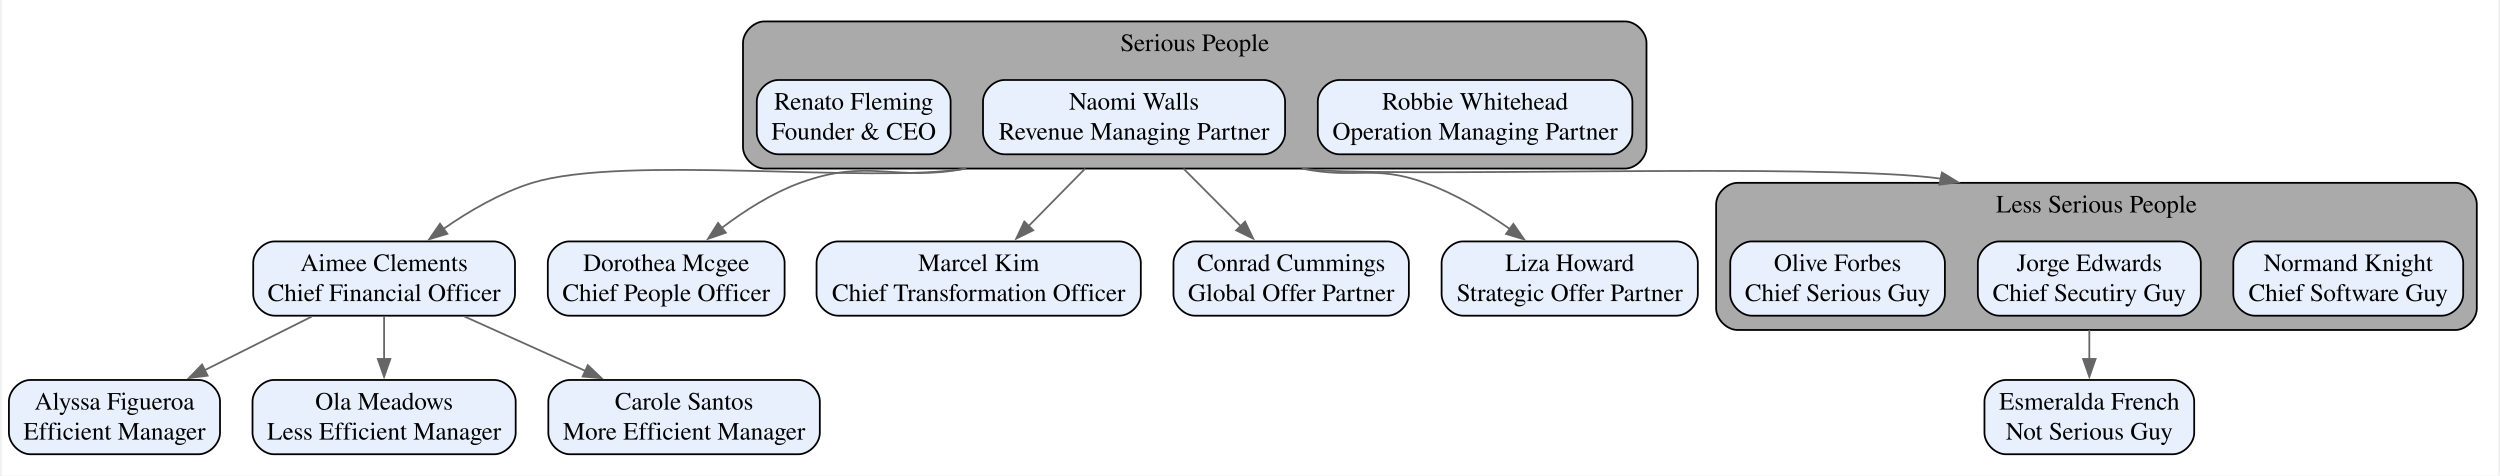
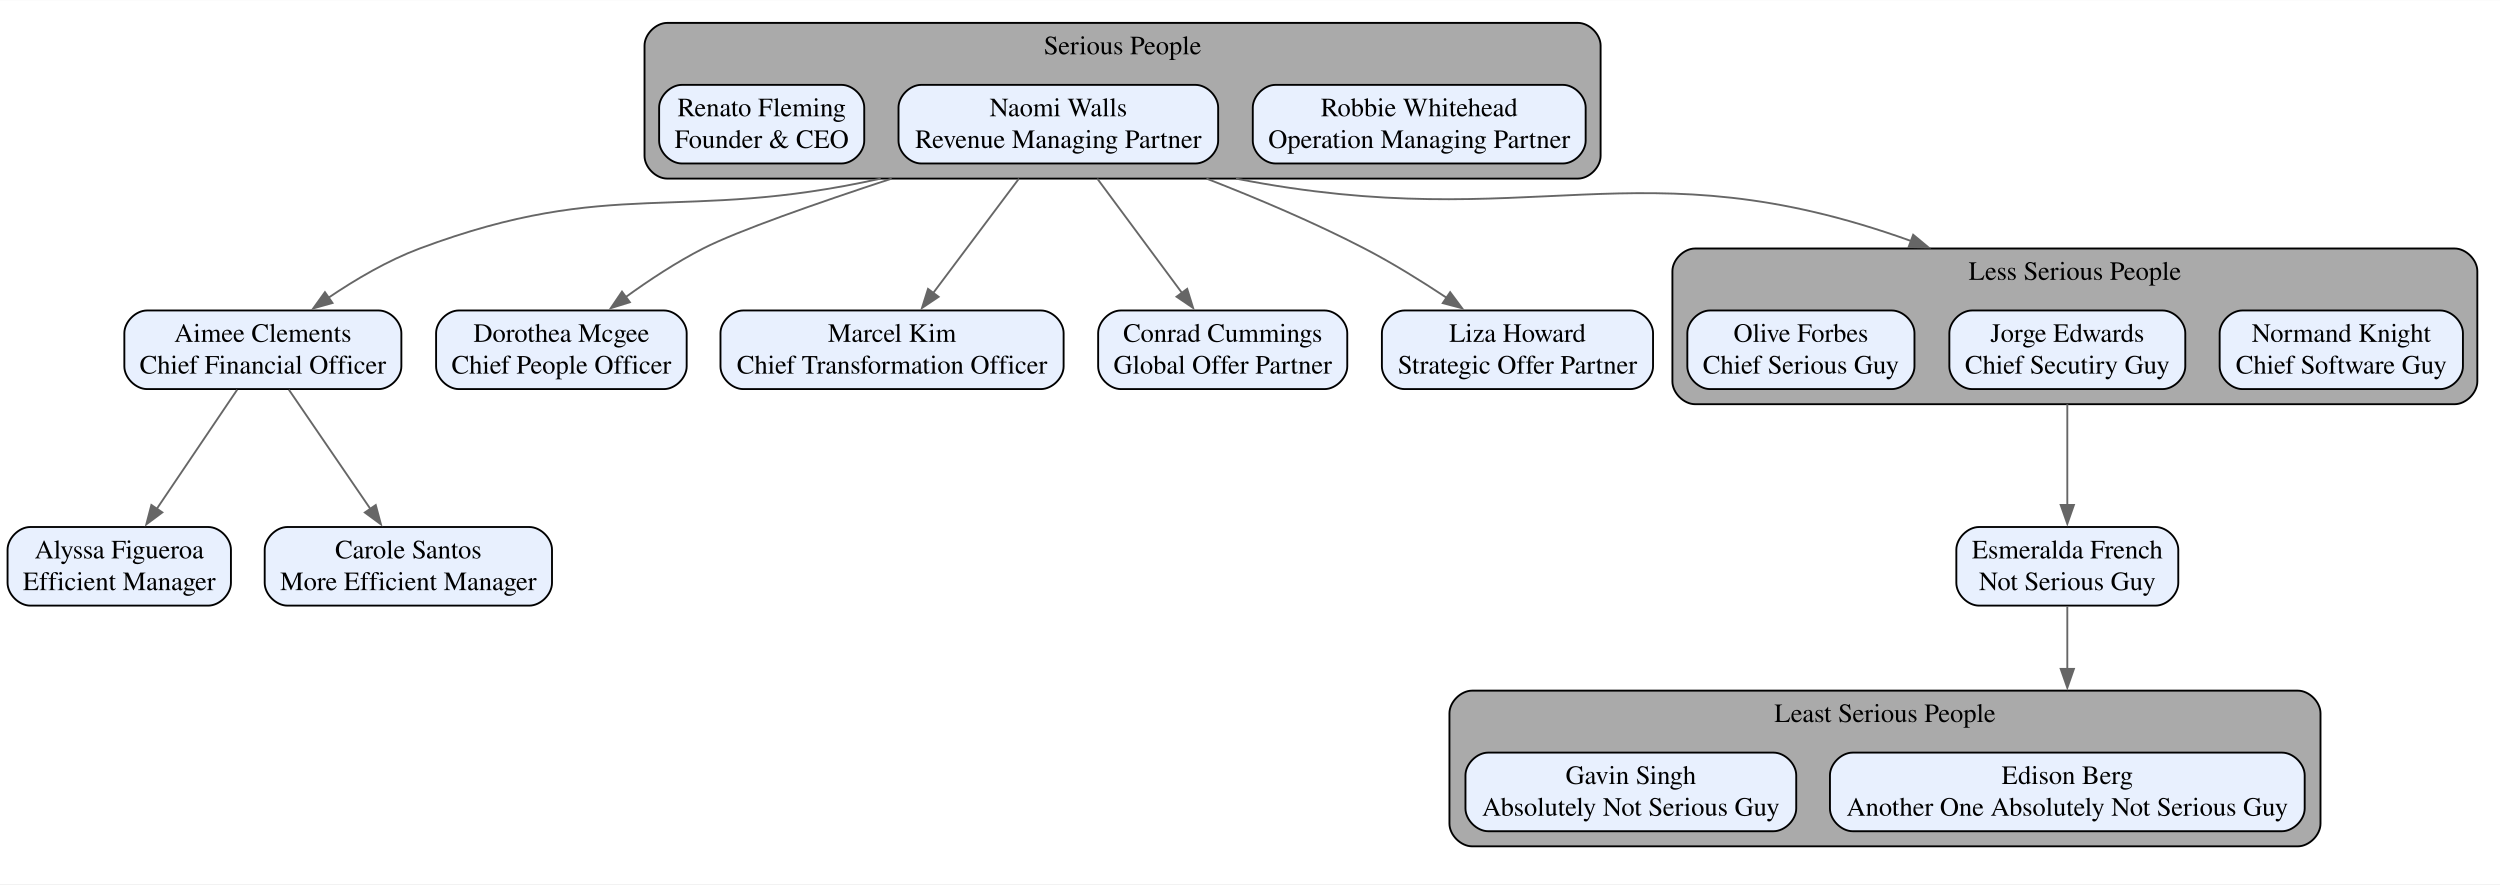
- <svg xmlns="http://www.w3.org/2000/svg" width="1398pt" height="266pt" viewBox="0.00 0.00 1398.11 266.40">
-   <g id="graph0" class="graph" transform="scale(1 1) rotate(0) translate(4 262.4)">
-     <polygon fill="white" stroke="none" points="-4,4 -4,-262.4 1394.11,-262.4 1394.11,4 -4,4" />
+ <svg xmlns="http://www.w3.org/2000/svg" width="1323pt" height="468pt" viewBox="0.00 0.00 1323.11 467.80">
+   <g id="graph0" class="graph" transform="scale(1 1) rotate(0) translate(4 463.8)">
+     <polygon fill="white" stroke="none" points="-4,4 -4,-463.8 1319.11,-463.8 1319.11,4 -4,4" />
    <g id="clust1" class="cluster">
-       <path fill="#aaaaaa" stroke="black" d="M968.11,-77.6C968.11,-77.6 1370.11,-77.6 1370.11,-77.6 1376.11,-77.6 1382.11,-83.6 1382.11,-89.6 1382.11,-89.6 1382.11,-148 1382.11,-148 1382.11,-154 1376.11,-160 1370.11,-160 1370.11,-160 968.11,-160 968.11,-160 962.11,-160 956.11,-154 956.11,-148 956.11,-148 956.11,-89.6 956.11,-89.6 956.11,-83.6 962.11,-77.6 968.11,-77.6" />
-       <text text-anchor="middle" x="1169.11" y="-143.4" font-family="Times,serif" font-size="14.00">Less Serious People</text>
+       <path fill="#aaaaaa" stroke="black" d="M775.11,-16C775.11,-16 1212.11,-16 1212.11,-16 1218.11,-16 1224.11,-22 1224.11,-28 1224.11,-28 1224.11,-86.4 1224.11,-86.4 1224.11,-92.4 1218.11,-98.4 1212.11,-98.4 1212.11,-98.4 775.11,-98.4 775.11,-98.4 769.11,-98.4 763.11,-92.4 763.11,-86.4 763.11,-86.4 763.11,-28 763.11,-28 763.11,-22 769.11,-16 775.11,-16" />
+       <text text-anchor="middle" x="993.61" y="-81.8" font-family="Times,serif" font-size="14.00">Least Serious People</text>
    </g>
    <g id="clust2" class="cluster">
-       <path fill="#aaaaaa" stroke="black" d="M423.11,-168C423.11,-168 905.11,-168 905.11,-168 911.11,-168 917.11,-174 917.11,-180 917.11,-180 917.11,-238.4 917.11,-238.4 917.11,-244.4 911.11,-250.4 905.11,-250.4 905.11,-250.4 423.11,-250.4 423.11,-250.4 417.11,-250.4 411.11,-244.4 411.11,-238.4 411.11,-238.4 411.11,-180 411.11,-180 411.11,-174 417.11,-168 423.11,-168" />
-       <text text-anchor="middle" x="664.11" y="-233.8" font-family="Times,serif" font-size="14.00">Serious People</text>
+       <path fill="#aaaaaa" stroke="black" d="M893.11,-250C893.11,-250 1295.11,-250 1295.11,-250 1301.11,-250 1307.11,-256 1307.11,-262 1307.11,-262 1307.11,-320.4 1307.11,-320.4 1307.11,-326.4 1301.11,-332.4 1295.11,-332.4 1295.11,-332.4 893.11,-332.4 893.11,-332.4 887.11,-332.4 881.11,-326.4 881.11,-320.4 881.11,-320.4 881.11,-262 881.11,-262 881.11,-256 887.11,-250 893.11,-250" />
+       <text text-anchor="middle" x="1094.11" y="-315.8" font-family="Times,serif" font-size="14.00">Less Serious People</text>
+     </g>
+     <g id="clust3" class="cluster">
+       <path fill="#aaaaaa" stroke="black" d="M349.11,-369.4C349.11,-369.4 831.11,-369.4 831.11,-369.4 837.11,-369.4 843.11,-375.4 843.11,-381.4 843.11,-381.4 843.11,-439.8 843.11,-439.8 843.11,-445.8 837.11,-451.8 831.11,-451.8 831.11,-451.8 349.11,-451.8 349.11,-451.8 343.11,-451.8 337.11,-445.8 337.11,-439.8 337.11,-439.8 337.11,-381.4 337.11,-381.4 337.11,-375.4 343.11,-369.4 349.11,-369.4" />
+       <text text-anchor="middle" x="590.11" y="-435.2" font-family="Times,serif" font-size="14.00">Serious People</text>
    </g>
    <g id="node1" class="node">
-       <path fill="#e8f0fe" stroke="black" d="M271.42,-127.2C271.42,-127.2 148.81,-127.2 148.81,-127.2 142.81,-127.2 136.81,-121.2 136.81,-115.2 136.81,-115.2 136.81,-97.6 136.81,-97.6 136.81,-91.6 142.81,-85.6 148.81,-85.6 148.81,-85.6 271.42,-85.6 271.42,-85.6 277.42,-85.6 283.42,-91.6 283.42,-97.6 283.42,-97.6 283.42,-115.2 283.42,-115.2 283.42,-121.2 277.42,-127.2 271.42,-127.2" />
-       <text text-anchor="middle" x="210.11" y="-110.6" font-family="Times,serif" font-size="14.00">Aimee Clements</text>
-       <text text-anchor="middle" x="210.11" y="-93.8" font-family="Times,serif" font-size="14.00">Chief Financial Officer</text>
+       <path fill="#e8f0fe" stroke="black" d="M196.42,-299.6C196.42,-299.6 73.81,-299.6 73.81,-299.6 67.81,-299.6 61.81,-293.6 61.81,-287.6 61.81,-287.6 61.81,-270 61.81,-270 61.81,-264 67.81,-258 73.81,-258 73.81,-258 196.42,-258 196.42,-258 202.42,-258 208.42,-264 208.42,-270 208.42,-270 208.42,-287.6 208.42,-287.6 208.42,-293.6 202.42,-299.6 196.42,-299.6" />
+       <text text-anchor="middle" x="135.11" y="-283" font-family="Times,serif" font-size="14.00">Aimee Clements</text>
+       <text text-anchor="middle" x="135.11" y="-266.2" font-family="Times,serif" font-size="14.00">Chief Financial Officer</text>
    </g>
    <g id="node4" class="node">
-       <path fill="#e8f0fe" stroke="black" d="M106.22,-49.6C106.22,-49.6 12,-49.6 12,-49.6 6,-49.6 0,-43.6 0,-37.6 0,-37.6 0,-20 0,-20 0,-14 6,-8 12,-8 12,-8 106.22,-8 106.22,-8 112.22,-8 118.22,-14 118.22,-20 118.22,-20 118.22,-37.6 118.22,-37.6 118.22,-43.6 112.22,-49.6 106.22,-49.6" />
-       <text text-anchor="middle" x="59.11" y="-33" font-family="Times,serif" font-size="14.00">Alyssa Figueroa</text>
-       <text text-anchor="middle" x="59.11" y="-16.2" font-family="Times,serif" font-size="14.00">Efficient Manager</text>
+       <path fill="#e8f0fe" stroke="black" d="M106.22,-185C106.22,-185 12,-185 12,-185 6,-185 0,-179 0,-173 0,-173 0,-155.4 0,-155.4 0,-149.4 6,-143.4 12,-143.4 12,-143.4 106.22,-143.4 106.22,-143.4 112.22,-143.4 118.22,-149.4 118.22,-155.4 118.22,-155.4 118.22,-173 118.22,-173 118.22,-179 112.22,-185 106.22,-185" />
+       <text text-anchor="middle" x="59.11" y="-168.4" font-family="Times,serif" font-size="14.00">Alyssa Figueroa</text>
+       <text text-anchor="middle" x="59.11" y="-151.6" font-family="Times,serif" font-size="14.00">Efficient Manager</text>
    </g>
    <g id="edge8" class="edge">
-       <path fill="none" stroke="#666666" d="M169.65,-85.14C151.21,-75.91 129.19,-64.88 109.67,-55.11" />
-       <polygon fill="#666666" stroke="#666666" points="111.29,-52.01 100.78,-50.66 108.16,-58.27 111.29,-52.01" />
+       <path fill="none" stroke="#666666" d="M121.53,-257.67C109.69,-240.14 92.38,-214.49 78.99,-194.65" />
+       <polygon fill="#666666" stroke="#666666" points="81.92,-192.74 73.43,-186.41 76.12,-196.66 81.92,-192.74" />
    </g>
    <g id="node6" class="node">
-       <path fill="#e8f0fe" stroke="black" d="M271.81,-49.6C271.81,-49.6 148.42,-49.6 148.42,-49.6 142.42,-49.6 136.42,-43.6 136.42,-37.6 136.42,-37.6 136.42,-20 136.42,-20 136.42,-14 142.42,-8 148.42,-8 148.42,-8 271.81,-8 271.81,-8 277.81,-8 283.81,-14 283.81,-20 283.81,-20 283.81,-37.6 283.81,-37.6 283.81,-43.6 277.81,-49.6 271.81,-49.6" />
-       <text text-anchor="middle" x="210.11" y="-33" font-family="Times,serif" font-size="14.00">Ola Meadows</text>
-       <text text-anchor="middle" x="210.11" y="-16.2" font-family="Times,serif" font-size="14.00">Less Efficient Manager</text>
+       <path fill="#e8f0fe" stroke="black" d="M276.14,-185C276.14,-185 148.09,-185 148.09,-185 142.09,-185 136.09,-179 136.09,-173 136.09,-173 136.09,-155.4 136.09,-155.4 136.09,-149.4 142.09,-143.4 148.09,-143.4 148.09,-143.4 276.14,-143.4 276.14,-143.4 282.14,-143.4 288.14,-149.4 288.14,-155.4 288.14,-155.4 288.14,-173 288.14,-173 288.14,-179 282.14,-185 276.14,-185" />
+       <text text-anchor="middle" x="212.11" y="-168.4" font-family="Times,serif" font-size="14.00">Carole Santos</text>
+       <text text-anchor="middle" x="212.11" y="-151.6" font-family="Times,serif" font-size="14.00">More Efficient Manager</text>
+     </g>
+     <g id="edge9" class="edge">
+       <path fill="none" stroke="#666666" d="M148.88,-257.67C160.87,-240.14 178.41,-214.49 191.98,-194.65" />
+       <polygon fill="#666666" stroke="#666666" points="194.86,-196.64 197.61,-186.41 189.08,-192.68 194.86,-196.64" />
+     </g>
+     <g id="node2" class="node">
+       <path fill="#e8f0fe" stroke="black" d="M347.42,-299.6C347.42,-299.6 238.8,-299.6 238.8,-299.6 232.8,-299.6 226.8,-293.6 226.8,-287.6 226.8,-287.6 226.8,-270 226.8,-270 226.8,-264 232.8,-258 238.8,-258 238.8,-258 347.42,-258 347.42,-258 353.42,-258 359.42,-264 359.42,-270 359.42,-270 359.42,-287.6 359.42,-287.6 359.42,-293.6 353.42,-299.6 347.42,-299.6" />
+       <text text-anchor="middle" x="293.11" y="-283" font-family="Times,serif" font-size="14.00">Dorothea Mcgee</text>
+       <text text-anchor="middle" x="293.11" y="-266.2" font-family="Times,serif" font-size="14.00">Chief People Officer</text>
+     </g>
+     <g id="node3" class="node">
+       <path fill="#e8f0fe" stroke="black" d="M546.91,-299.6C546.91,-299.6 389.31,-299.6 389.31,-299.6 383.31,-299.6 377.31,-293.6 377.31,-287.6 377.31,-287.6 377.31,-270 377.31,-270 377.31,-264 383.31,-258 389.31,-258 389.31,-258 546.91,-258 546.91,-258 552.91,-258 558.91,-264 558.91,-270 558.91,-270 558.91,-287.6 558.91,-287.6 558.91,-293.6 552.91,-299.6 546.91,-299.6" />
+       <text text-anchor="middle" x="468.11" y="-283" font-family="Times,serif" font-size="14.00">Marcel Kim</text>
+       <text text-anchor="middle" x="468.11" y="-266.2" font-family="Times,serif" font-size="14.00">Chief Transformation Officer</text>
+     </g>
+     <g id="node5" class="node">
+       <path fill="#e8f0fe" stroke="black" d="M697.03,-299.6C697.03,-299.6 589.19,-299.6 589.19,-299.6 583.19,-299.6 577.19,-293.6 577.19,-287.6 577.19,-287.6 577.19,-270 577.19,-270 577.19,-264 583.19,-258 589.19,-258 589.19,-258 697.03,-258 697.03,-258 703.03,-258 709.03,-264 709.03,-270 709.03,-270 709.03,-287.6 709.03,-287.6 709.03,-293.6 703.03,-299.6 697.03,-299.6" />
+       <text text-anchor="middle" x="643.11" y="-283" font-family="Times,serif" font-size="14.00">Conrad Cummings</text>
+       <text text-anchor="middle" x="643.11" y="-266.2" font-family="Times,serif" font-size="14.00">Global Offer Partner</text>
+     </g>
+     <g id="node7" class="node">
+       <path fill="#e8f0fe" stroke="black" d="M1136.84,-185C1136.84,-185 1043.38,-185 1043.38,-185 1037.38,-185 1031.38,-179 1031.38,-173 1031.38,-173 1031.38,-155.4 1031.38,-155.4 1031.38,-149.4 1037.38,-143.4 1043.38,-143.4 1043.38,-143.4 1136.84,-143.4 1136.84,-143.4 1142.84,-143.4 1148.84,-149.4 1148.84,-155.4 1148.84,-155.4 1148.84,-173 1148.84,-173 1148.84,-179 1142.84,-185 1136.84,-185" />
+       <text text-anchor="middle" x="1090.11" y="-168.4" font-family="Times,serif" font-size="14.00">Esmeralda French</text>
+       <text text-anchor="middle" x="1090.11" y="-151.6" font-family="Times,serif" font-size="14.00">Not Serious Guy</text>
+     </g>
+     <g id="node10" class="node">
+       <path fill="#e8f0fe" stroke="black" d="M1203.74,-65.6C1203.74,-65.6 976.49,-65.6 976.49,-65.6 970.49,-65.6 964.49,-59.6 964.49,-53.6 964.49,-53.6 964.49,-36 964.49,-36 964.49,-30 970.49,-24 976.49,-24 976.49,-24 1203.74,-24 1203.74,-24 1209.74,-24 1215.74,-30 1215.74,-36 1215.74,-36 1215.74,-53.6 1215.74,-53.6 1215.74,-59.6 1209.74,-65.6 1203.74,-65.6" />
+       <text text-anchor="middle" x="1090.11" y="-49" font-family="Times,serif" font-size="14.00">Edison Berg</text>
+       <text text-anchor="middle" x="1090.11" y="-32.2" font-family="Times,serif" font-size="14.00">Another One Absolutely Not Serious Guy</text>
    </g>
    <g id="edge10" class="edge">
-       <path fill="none" stroke="#666666" d="M210.11,-85.14C210.11,-77.79 210.11,-69.31 210.11,-61.23" />
-       <polygon fill="#666666" stroke="#666666" points="213.61,-61.37 210.11,-51.37 206.61,-61.37 213.61,-61.37" />
-     </g>
-     <g id="node7" class="node">
-       <path fill="#e8f0fe" stroke="black" d="M442.14,-49.6C442.14,-49.6 314.09,-49.6 314.09,-49.6 308.09,-49.6 302.09,-43.6 302.09,-37.6 302.09,-37.6 302.09,-20 302.09,-20 302.09,-14 308.09,-8 314.09,-8 314.09,-8 442.14,-8 442.14,-8 448.14,-8 454.14,-14 454.14,-20 454.14,-20 454.14,-37.6 454.14,-37.6 454.14,-43.6 448.14,-49.6 442.14,-49.6" />
-       <text text-anchor="middle" x="378.11" y="-33" font-family="Times,serif" font-size="14.00">Carole Santos</text>
-       <text text-anchor="middle" x="378.11" y="-16.2" font-family="Times,serif" font-size="14.00">More Efficient Manager</text>
-     </g>
-     <g id="edge9" class="edge">
-       <path fill="none" stroke="#666666" d="M255.13,-85.14C275.93,-75.78 300.83,-64.58 322.76,-54.71" />
-       <polygon fill="#666666" stroke="#666666" points="324.2,-57.9 331.88,-50.61 321.32,-51.52 324.2,-57.9" />
-     </g>
-     <g id="node2" class="node">
-       <path fill="#e8f0fe" stroke="black" d="M422.42,-127.2C422.42,-127.2 313.8,-127.2 313.8,-127.2 307.8,-127.2 301.8,-121.2 301.8,-115.2 301.8,-115.2 301.8,-97.6 301.8,-97.6 301.8,-91.6 307.8,-85.6 313.8,-85.6 313.8,-85.6 422.42,-85.6 422.42,-85.6 428.42,-85.6 434.42,-91.6 434.42,-97.6 434.42,-97.6 434.42,-115.2 434.42,-115.2 434.42,-121.2 428.42,-127.2 422.42,-127.2" />
-       <text text-anchor="middle" x="368.11" y="-110.6" font-family="Times,serif" font-size="14.00">Dorothea Mcgee</text>
-       <text text-anchor="middle" x="368.11" y="-93.8" font-family="Times,serif" font-size="14.00">Chief People Officer</text>
-     </g>
-     <g id="node3" class="node">
-       <path fill="#e8f0fe" stroke="black" d="M621.91,-127.2C621.91,-127.2 464.31,-127.2 464.31,-127.2 458.31,-127.2 452.31,-121.2 452.31,-115.2 452.31,-115.2 452.31,-97.6 452.31,-97.6 452.31,-91.6 458.31,-85.6 464.31,-85.6 464.31,-85.6 621.91,-85.6 621.91,-85.6 627.91,-85.6 633.91,-91.6 633.91,-97.6 633.91,-97.6 633.91,-115.2 633.91,-115.2 633.91,-121.2 627.91,-127.2 621.91,-127.2" />
-       <text text-anchor="middle" x="543.11" y="-110.6" font-family="Times,serif" font-size="14.00">Marcel Kim</text>
-       <text text-anchor="middle" x="543.11" y="-93.8" font-family="Times,serif" font-size="14.00">Chief Transformation Officer</text>
-     </g>
-     <g id="node5" class="node">
-       <path fill="#e8f0fe" stroke="black" d="M772.03,-127.2C772.03,-127.2 664.19,-127.2 664.19,-127.2 658.19,-127.2 652.19,-121.2 652.19,-115.2 652.19,-115.2 652.19,-97.6 652.19,-97.6 652.19,-91.6 658.19,-85.6 664.19,-85.6 664.19,-85.6 772.03,-85.6 772.03,-85.6 778.03,-85.6 784.03,-91.6 784.03,-97.6 784.03,-97.6 784.03,-115.2 784.03,-115.2 784.03,-121.2 778.03,-127.2 772.03,-127.2" />
-       <text text-anchor="middle" x="718.11" y="-110.6" font-family="Times,serif" font-size="14.00">Conrad Cummings</text>
-       <text text-anchor="middle" x="718.11" y="-93.8" font-family="Times,serif" font-size="14.00">Global Offer Partner</text>
+       <path fill="none" stroke="#666666" d="M1090.11,-143.02C1090.11,-133.56 1090.11,-121.71 1090.11,-109.57" />
+       <polygon fill="#666666" stroke="#666666" points="1093.61,-109.91 1090.11,-99.91 1086.61,-109.91 1093.61,-109.91" />
    </g>
    <g id="node8" class="node">
-       <path fill="#e8f0fe" stroke="black" d="M1211.84,-49.6C1211.84,-49.6 1118.38,-49.6 1118.38,-49.6 1112.38,-49.6 1106.38,-43.6 1106.38,-37.6 1106.38,-37.6 1106.38,-20 1106.38,-20 1106.38,-14 1112.38,-8 1118.38,-8 1118.38,-8 1211.84,-8 1211.84,-8 1217.84,-8 1223.84,-14 1223.84,-20 1223.84,-20 1223.84,-37.6 1223.84,-37.6 1223.84,-43.6 1217.84,-49.6 1211.84,-49.6" />
-       <text text-anchor="middle" x="1165.11" y="-33" font-family="Times,serif" font-size="14.00">Esmeralda French</text>
-       <text text-anchor="middle" x="1165.11" y="-16.2" font-family="Times,serif" font-size="14.00">Not Serious Guy</text>
+       <path fill="#e8f0fe" stroke="black" d="M858.86,-299.6C858.86,-299.6 739.36,-299.6 739.36,-299.6 733.36,-299.6 727.36,-293.6 727.36,-287.6 727.36,-287.6 727.36,-270 727.36,-270 727.36,-264 733.36,-258 739.36,-258 739.36,-258 858.86,-258 858.86,-258 864.86,-258 870.86,-264 870.86,-270 870.86,-270 870.86,-287.6 870.86,-287.6 870.86,-293.6 864.86,-299.6 858.86,-299.6" />
+       <text text-anchor="middle" x="799.11" y="-283" font-family="Times,serif" font-size="14.00">Liza Howard</text>
+       <text text-anchor="middle" x="799.11" y="-266.2" font-family="Times,serif" font-size="14.00">Strategic Offer Partner</text>
    </g>
    <g id="node9" class="node">
-       <path fill="#e8f0fe" stroke="black" d="M933.86,-127.2C933.86,-127.2 814.36,-127.2 814.36,-127.2 808.36,-127.2 802.36,-121.2 802.36,-115.2 802.36,-115.2 802.36,-97.6 802.36,-97.6 802.36,-91.6 808.36,-85.6 814.36,-85.6 814.36,-85.6 933.86,-85.6 933.86,-85.6 939.86,-85.6 945.86,-91.6 945.86,-97.6 945.86,-97.6 945.86,-115.2 945.86,-115.2 945.86,-121.2 939.86,-127.2 933.86,-127.2" />
-       <text text-anchor="middle" x="874.11" y="-110.6" font-family="Times,serif" font-size="14.00">Liza Howard</text>
-       <text text-anchor="middle" x="874.11" y="-93.8" font-family="Times,serif" font-size="14.00">Strategic Offer Partner</text>
-     </g>
-     <g id="node10" class="node">
-       <path fill="#e8f0fe" stroke="black" d="M1072.22,-127.2C1072.22,-127.2 976.01,-127.2 976.01,-127.2 970.01,-127.2 964.01,-121.2 964.01,-115.2 964.01,-115.2 964.01,-97.6 964.01,-97.6 964.01,-91.6 970.01,-85.6 976.01,-85.6 976.01,-85.6 1072.22,-85.6 1072.22,-85.6 1078.22,-85.6 1084.22,-91.6 1084.22,-97.6 1084.22,-97.6 1084.22,-115.2 1084.22,-115.2 1084.22,-121.2 1078.22,-127.2 1072.22,-127.2" />
-       <text text-anchor="middle" x="1024.11" y="-110.6" font-family="Times,serif" font-size="14.00">Olive Forbes</text>
-       <text text-anchor="middle" x="1024.11" y="-93.8" font-family="Times,serif" font-size="14.00">Chief Serious Guy</text>
+       <path fill="#e8f0fe" stroke="black" d="M934.64,-65.6C934.64,-65.6 783.59,-65.6 783.59,-65.6 777.59,-65.6 771.59,-59.6 771.59,-53.6 771.59,-53.6 771.59,-36 771.59,-36 771.59,-30 777.59,-24 783.59,-24 783.59,-24 934.64,-24 934.64,-24 940.64,-24 946.64,-30 946.64,-36 946.64,-36 946.64,-53.6 946.64,-53.6 946.64,-59.6 940.64,-65.6 934.64,-65.6" />
+       <text text-anchor="middle" x="859.11" y="-49" font-family="Times,serif" font-size="14.00">Gavin Singh</text>
+       <text text-anchor="middle" x="859.11" y="-32.2" font-family="Times,serif" font-size="14.00">Absolutely Not Serious Guy</text>
    </g>
    <g id="node11" class="node">
-       <path fill="#e8f0fe" stroke="black" d="M1215.55,-127.2C1215.55,-127.2 1114.68,-127.2 1114.68,-127.2 1108.68,-127.2 1102.68,-121.2 1102.68,-115.2 1102.68,-115.2 1102.68,-97.6 1102.68,-97.6 1102.68,-91.6 1108.68,-85.6 1114.68,-85.6 1114.68,-85.6 1215.55,-85.6 1215.55,-85.6 1221.55,-85.6 1227.55,-91.6 1227.55,-97.6 1227.55,-97.6 1227.55,-115.2 1227.55,-115.2 1227.55,-121.2 1221.55,-127.2 1215.55,-127.2" />
-       <text text-anchor="middle" x="1165.11" y="-110.6" font-family="Times,serif" font-size="14.00">Jorge Edwards</text>
-       <text text-anchor="middle" x="1165.11" y="-93.8" font-family="Times,serif" font-size="14.00">Chief Secutiry Guy</text>
+       <path fill="#e8f0fe" stroke="black" d="M997.22,-299.6C997.22,-299.6 901.01,-299.6 901.01,-299.6 895.01,-299.6 889.01,-293.6 889.01,-287.6 889.01,-287.6 889.01,-270 889.01,-270 889.01,-264 895.01,-258 901.01,-258 901.01,-258 997.22,-258 997.22,-258 1003.22,-258 1009.22,-264 1009.22,-270 1009.22,-270 1009.22,-287.6 1009.22,-287.6 1009.22,-293.6 1003.22,-299.6 997.22,-299.6" />
+       <text text-anchor="middle" x="949.11" y="-283" font-family="Times,serif" font-size="14.00">Olive Forbes</text>
+       <text text-anchor="middle" x="949.11" y="-266.2" font-family="Times,serif" font-size="14.00">Chief Serious Guy</text>
+     </g>
+     <g id="node12" class="node">
+       <path fill="#e8f0fe" stroke="black" d="M1140.55,-299.6C1140.55,-299.6 1039.68,-299.6 1039.68,-299.6 1033.68,-299.6 1027.68,-293.6 1027.68,-287.6 1027.68,-287.6 1027.68,-270 1027.68,-270 1027.68,-264 1033.68,-258 1039.68,-258 1039.68,-258 1140.55,-258 1140.55,-258 1146.55,-258 1152.55,-264 1152.55,-270 1152.55,-270 1152.55,-287.6 1152.55,-287.6 1152.55,-293.6 1146.55,-299.6 1140.55,-299.6" />
+       <text text-anchor="middle" x="1090.11" y="-283" font-family="Times,serif" font-size="14.00">Jorge Edwards</text>
+       <text text-anchor="middle" x="1090.11" y="-266.2" font-family="Times,serif" font-size="14.00">Chief Secutiry Guy</text>
    </g>
    <g id="edge7" class="edge">
-       <path fill="none" stroke="#666666" d="M1165.11,-77.6C1165.11,-72.27 1165.11,-66.66 1165.11,-61.23" />
-       <polygon fill="#666666" stroke="#666666" points="1168.61,-61.37 1165.11,-51.37 1161.61,-61.37 1168.61,-61.37" />
-     </g>
-     <g id="node12" class="node">
-       <path fill="#e8f0fe" stroke="black" d="M1362.49,-127.2C1362.49,-127.2 1257.74,-127.2 1257.74,-127.2 1251.74,-127.2 1245.74,-121.2 1245.74,-115.2 1245.74,-115.2 1245.74,-97.6 1245.74,-97.6 1245.74,-91.6 1251.74,-85.6 1257.74,-85.6 1257.74,-85.6 1362.49,-85.6 1362.49,-85.6 1368.49,-85.6 1374.49,-91.6 1374.49,-97.6 1374.49,-97.6 1374.49,-115.2 1374.49,-115.2 1374.49,-121.2 1368.49,-127.2 1362.49,-127.2" />
-       <text text-anchor="middle" x="1310.11" y="-110.6" font-family="Times,serif" font-size="14.00">Normand Knight</text>
-       <text text-anchor="middle" x="1310.11" y="-93.8" font-family="Times,serif" font-size="14.00">Chief Software Guy</text>
+       <path fill="none" stroke="#666666" d="M1090.11,-250C1090.11,-233.81 1090.11,-213.34 1090.11,-196.57" />
+       <polygon fill="#666666" stroke="#666666" points="1093.61,-196.67 1090.11,-186.67 1086.61,-196.67 1093.61,-196.67" />
    </g>
    <g id="node13" class="node">
-       <path fill="#e8f0fe" stroke="black" d="M515.39,-217.6C515.39,-217.6 430.84,-217.6 430.84,-217.6 424.84,-217.6 418.84,-211.6 418.84,-205.6 418.84,-205.6 418.84,-188 418.84,-188 418.84,-182 424.84,-176 430.84,-176 430.84,-176 515.39,-176 515.39,-176 521.39,-176 527.39,-182 527.39,-188 527.39,-188 527.39,-205.6 527.39,-205.6 527.39,-211.6 521.39,-217.6 515.39,-217.6" />
-       <text text-anchor="middle" x="473.11" y="-201" font-family="Times,serif" font-size="14.00">Renato Fleming</text>
-       <text text-anchor="middle" x="473.11" y="-184.2" font-family="Times,serif" font-size="14.00">Founder &amp; CEO</text>
+       <path fill="#e8f0fe" stroke="black" d="M1287.49,-299.6C1287.49,-299.6 1182.74,-299.6 1182.74,-299.6 1176.74,-299.6 1170.74,-293.6 1170.74,-287.6 1170.74,-287.6 1170.74,-270 1170.74,-270 1170.74,-264 1176.74,-258 1182.74,-258 1182.74,-258 1287.49,-258 1287.49,-258 1293.49,-258 1299.49,-264 1299.49,-270 1299.49,-270 1299.49,-287.6 1299.49,-287.6 1299.49,-293.6 1293.49,-299.6 1287.49,-299.6" />
+       <text text-anchor="middle" x="1235.11" y="-283" font-family="Times,serif" font-size="14.00">Normand Knight</text>
+       <text text-anchor="middle" x="1235.11" y="-266.2" font-family="Times,serif" font-size="14.00">Chief Software Guy</text>
    </g>
    <g id="node14" class="node">
-       <path fill="#e8f0fe" stroke="black" d="M702.7,-217.6C702.7,-217.6 557.53,-217.6 557.53,-217.6 551.53,-217.6 545.53,-211.6 545.53,-205.6 545.53,-205.6 545.53,-188 545.53,-188 545.53,-182 551.53,-176 557.53,-176 557.53,-176 702.7,-176 702.7,-176 708.7,-176 714.7,-182 714.7,-188 714.7,-188 714.7,-205.6 714.7,-205.6 714.7,-211.6 708.7,-217.6 702.7,-217.6" />
-       <text text-anchor="middle" x="630.11" y="-201" font-family="Times,serif" font-size="14.00">Naomi Walls</text>
-       <text text-anchor="middle" x="630.11" y="-184.2" font-family="Times,serif" font-size="14.00">Revenue Managing Partner</text>
+       <path fill="#e8f0fe" stroke="black" d="M441.39,-419C441.39,-419 356.84,-419 356.84,-419 350.84,-419 344.84,-413 344.84,-407 344.84,-407 344.84,-389.4 344.84,-389.4 344.84,-383.4 350.84,-377.4 356.84,-377.4 356.84,-377.4 441.39,-377.4 441.39,-377.4 447.39,-377.4 453.39,-383.4 453.39,-389.4 453.39,-389.4 453.39,-407 453.39,-407 453.39,-413 447.39,-419 441.39,-419" />
+       <text text-anchor="middle" x="399.11" y="-402.4" font-family="Times,serif" font-size="14.00">Renato Fleming</text>
+       <text text-anchor="middle" x="399.11" y="-385.6" font-family="Times,serif" font-size="14.00">Founder &amp; CEO</text>
+     </g>
+     <g id="node15" class="node">
+       <path fill="#e8f0fe" stroke="black" d="M628.7,-419C628.7,-419 483.53,-419 483.53,-419 477.53,-419 471.53,-413 471.53,-407 471.53,-407 471.53,-389.4 471.53,-389.4 471.53,-383.4 477.53,-377.4 483.53,-377.4 483.53,-377.4 628.7,-377.4 628.7,-377.4 634.7,-377.4 640.7,-383.4 640.7,-389.4 640.7,-389.4 640.7,-407 640.7,-407 640.7,-413 634.7,-419 628.7,-419" />
+       <text text-anchor="middle" x="556.11" y="-402.4" font-family="Times,serif" font-size="14.00">Naomi Walls</text>
+       <text text-anchor="middle" x="556.11" y="-385.6" font-family="Times,serif" font-size="14.00">Revenue Managing Partner</text>
    </g>
    <g id="edge1" class="edge">
-       <path fill="none" stroke="#666666" d="M536.11,-168C482.78,-159.38 344.75,-175.91 293.11,-160 275.33,-154.52 257.62,-144.16 243.17,-134.07" />
-       <polygon fill="#666666" stroke="#666666" points="245.54,-131.47 235.39,-128.42 241.43,-137.13 245.54,-131.47" />
+       <path fill="none" stroke="#666666" d="M462.11,-369.4C355.05,-345.57 320.85,-370.8 218.11,-332.4 201.23,-326.09 184.15,-316.03 169.91,-306.4" />
+       <polygon fill="#666666" stroke="#666666" points="171.98,-303.57 161.78,-300.71 167.97,-309.31 171.98,-303.57" />
    </g>
    <g id="edge2" class="edge">
-       <path fill="none" stroke="#666666" d="M536.11,-168C495.35,-160.3 482.1,-174.18 443.11,-160 427.36,-154.27 411.86,-144.34 399.08,-134.64" />
-       <polygon fill="#666666" stroke="#666666" points="401.49,-132.09 391.48,-128.62 397.14,-137.57 401.49,-132.09" />
+       <path fill="none" stroke="#666666" d="M467.92,-369.4C428.31,-356.39 386.41,-341.73 368.11,-332.4 354,-325.2 339.52,-315.64 327.09,-306.65" />
+       <polygon fill="#666666" stroke="#666666" points="329.35,-303.97 319.24,-300.83 325.19,-309.59 329.35,-303.97" />
    </g>
    <g id="edge3" class="edge">
-       <path fill="none" stroke="#666666" d="M602.75,-168C592.68,-157.77 581.26,-146.16 571.13,-135.87" />
-       <polygon fill="#666666" stroke="#666666" points="573.65,-133.44 564.14,-128.76 568.66,-138.35 573.65,-133.44" />
+       <path fill="none" stroke="#666666" d="M535.28,-369.4C521.61,-351.18 503.78,-327.39 489.93,-308.91" />
+       <polygon fill="#666666" stroke="#666666" points="492.75,-306.83 483.95,-300.93 487.15,-311.03 492.75,-306.83" />
    </g>
    <g id="edge5" class="edge">
-       <path fill="none" stroke="#666666" d="M657.78,-168C668.1,-157.64 679.8,-145.89 690.14,-135.5" />
-       <polygon fill="#666666" stroke="#666666" points="692.28,-138.31 696.85,-128.76 687.31,-133.38 692.28,-138.31" />
+       <path fill="none" stroke="#666666" d="M576.71,-369.4C590.22,-351.18 607.85,-327.39 621.54,-308.91" />
+       <polygon fill="#666666" stroke="#666666" points="624.31,-311.05 627.45,-300.93 618.68,-306.88 624.31,-311.05" />
    </g>
    <g id="edge4" class="edge">
-       <path fill="none" stroke="#666666" d="M724.11,-168C754.36,-161.82 764.07,-170.46 793.11,-160 809.9,-153.95 826.73,-143.84 840.67,-134.09" />
-       <polygon fill="#666666" stroke="#666666" points="842.55,-137.05 848.59,-128.34 838.44,-131.38 842.55,-137.05" />
+       <path fill="none" stroke="#666666" d="M634.51,-369.4C661.51,-358.9 691.61,-346.14 718.11,-332.4 732.85,-324.76 748.3,-315.17 761.7,-306.27" />
+       <polygon fill="#666666" stroke="#666666" points="763.48,-309.3 769.81,-300.8 759.56,-303.49 763.48,-309.3" />
    </g>
    <g id="edge6" class="edge">
-       <path fill="none" stroke="#666666" d="M724.11,-168C761.94,-162.1 1016.9,-171.7 1082.2,-162.31" />
-       <polygon fill="#666666" stroke="#666666" points="1082.57,-165.81 1091.63,-160.31 1081.12,-158.96 1082.57,-165.81" />
+       <path fill="none" stroke="#666666" d="M650.11,-369.4C807.63,-338.47 862.04,-388.71 1007.48,-336.35" />
+       <polygon fill="#666666" stroke="#666666" points="1008.54,-339.69 1016.69,-332.93 1006.1,-333.13 1008.54,-339.69" />
    </g>
-     <g id="node15" class="node">
-       <path fill="#e8f0fe" stroke="black" d="M897.2,-217.6C897.2,-217.6 745.03,-217.6 745.03,-217.6 739.03,-217.6 733.03,-211.6 733.03,-205.6 733.03,-205.6 733.03,-188 733.03,-188 733.03,-182 739.03,-176 745.03,-176 745.03,-176 897.2,-176 897.2,-176 903.2,-176 909.2,-182 909.2,-188 909.2,-188 909.2,-205.6 909.2,-205.6 909.2,-211.6 903.2,-217.6 897.2,-217.6" />
-       <text text-anchor="middle" x="821.11" y="-201" font-family="Times,serif" font-size="14.00">Robbie Whitehead</text>
-       <text text-anchor="middle" x="821.11" y="-184.2" font-family="Times,serif" font-size="14.00">Operation Managing Partner</text>
+     <g id="node16" class="node">
+       <path fill="#e8f0fe" stroke="black" d="M823.2,-419C823.2,-419 671.03,-419 671.03,-419 665.03,-419 659.03,-413 659.03,-407 659.03,-407 659.03,-389.4 659.03,-389.4 659.03,-383.4 665.03,-377.4 671.03,-377.4 671.03,-377.4 823.2,-377.4 823.2,-377.4 829.2,-377.4 835.2,-383.4 835.2,-389.4 835.2,-389.4 835.2,-407 835.2,-407 835.2,-413 829.2,-419 823.2,-419" />
+       <text text-anchor="middle" x="747.11" y="-402.4" font-family="Times,serif" font-size="14.00">Robbie Whitehead</text>
+       <text text-anchor="middle" x="747.11" y="-385.6" font-family="Times,serif" font-size="14.00">Operation Managing Partner</text>
    </g>
  </g>
</svg>
